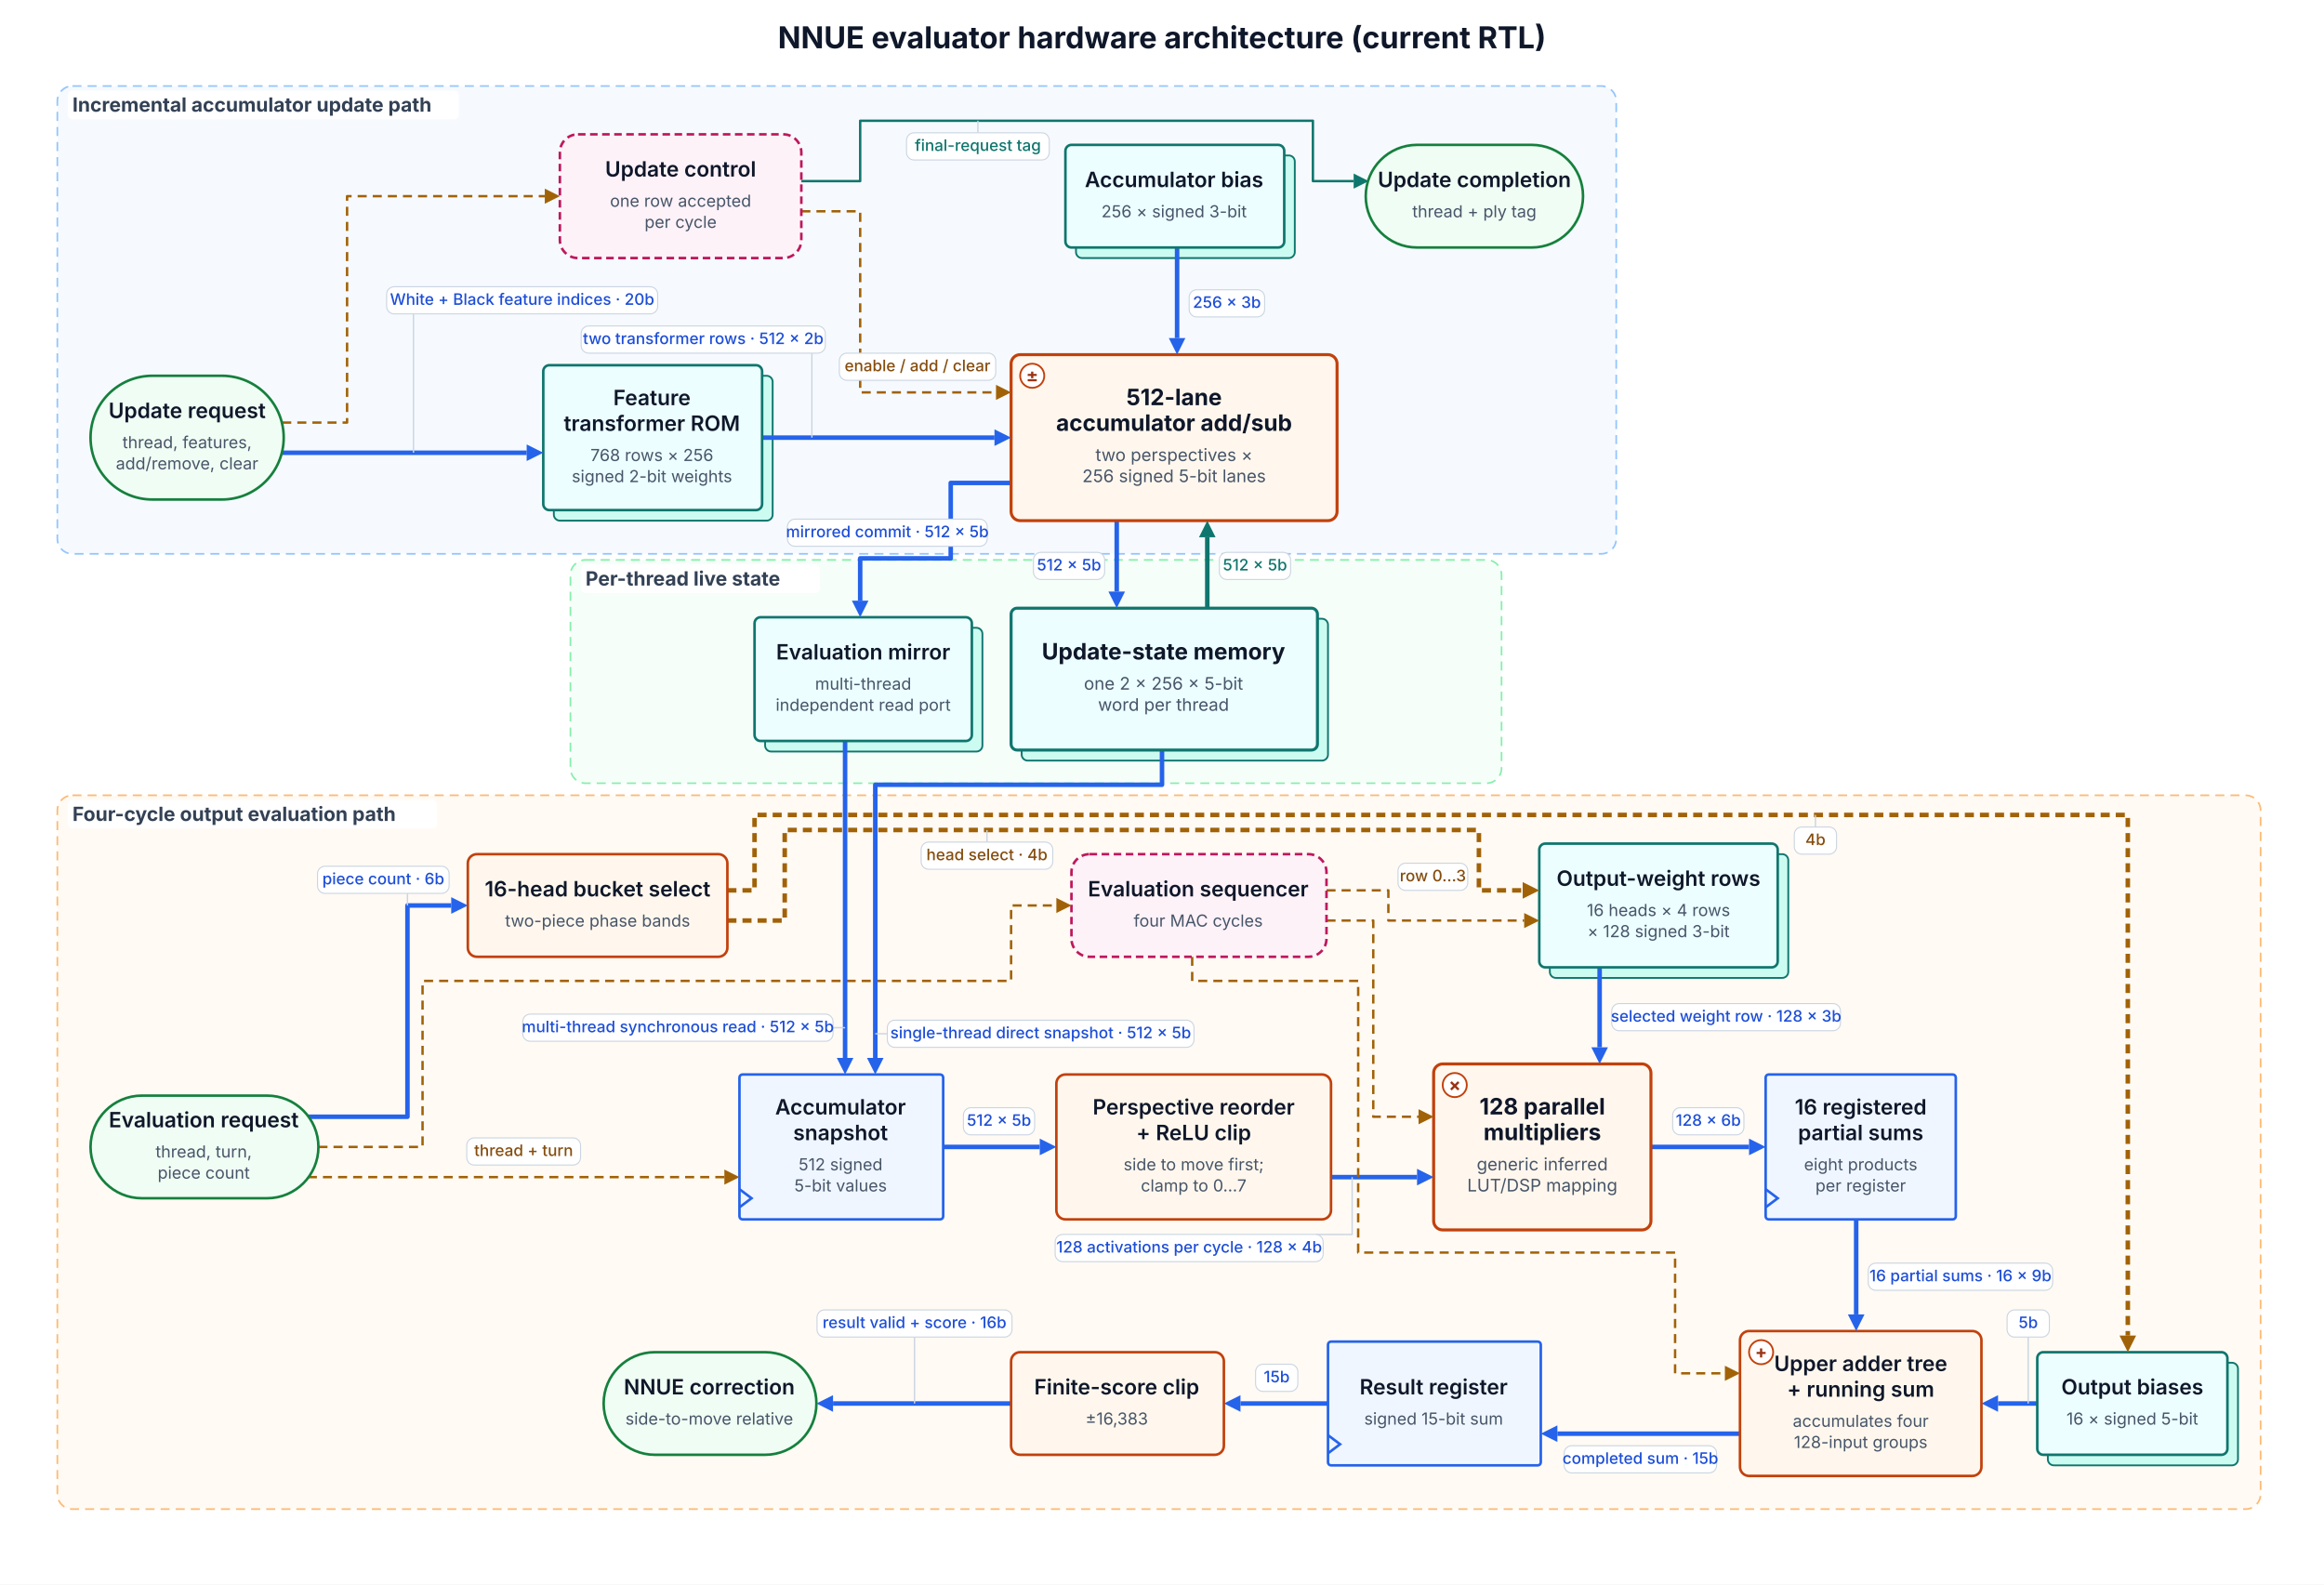
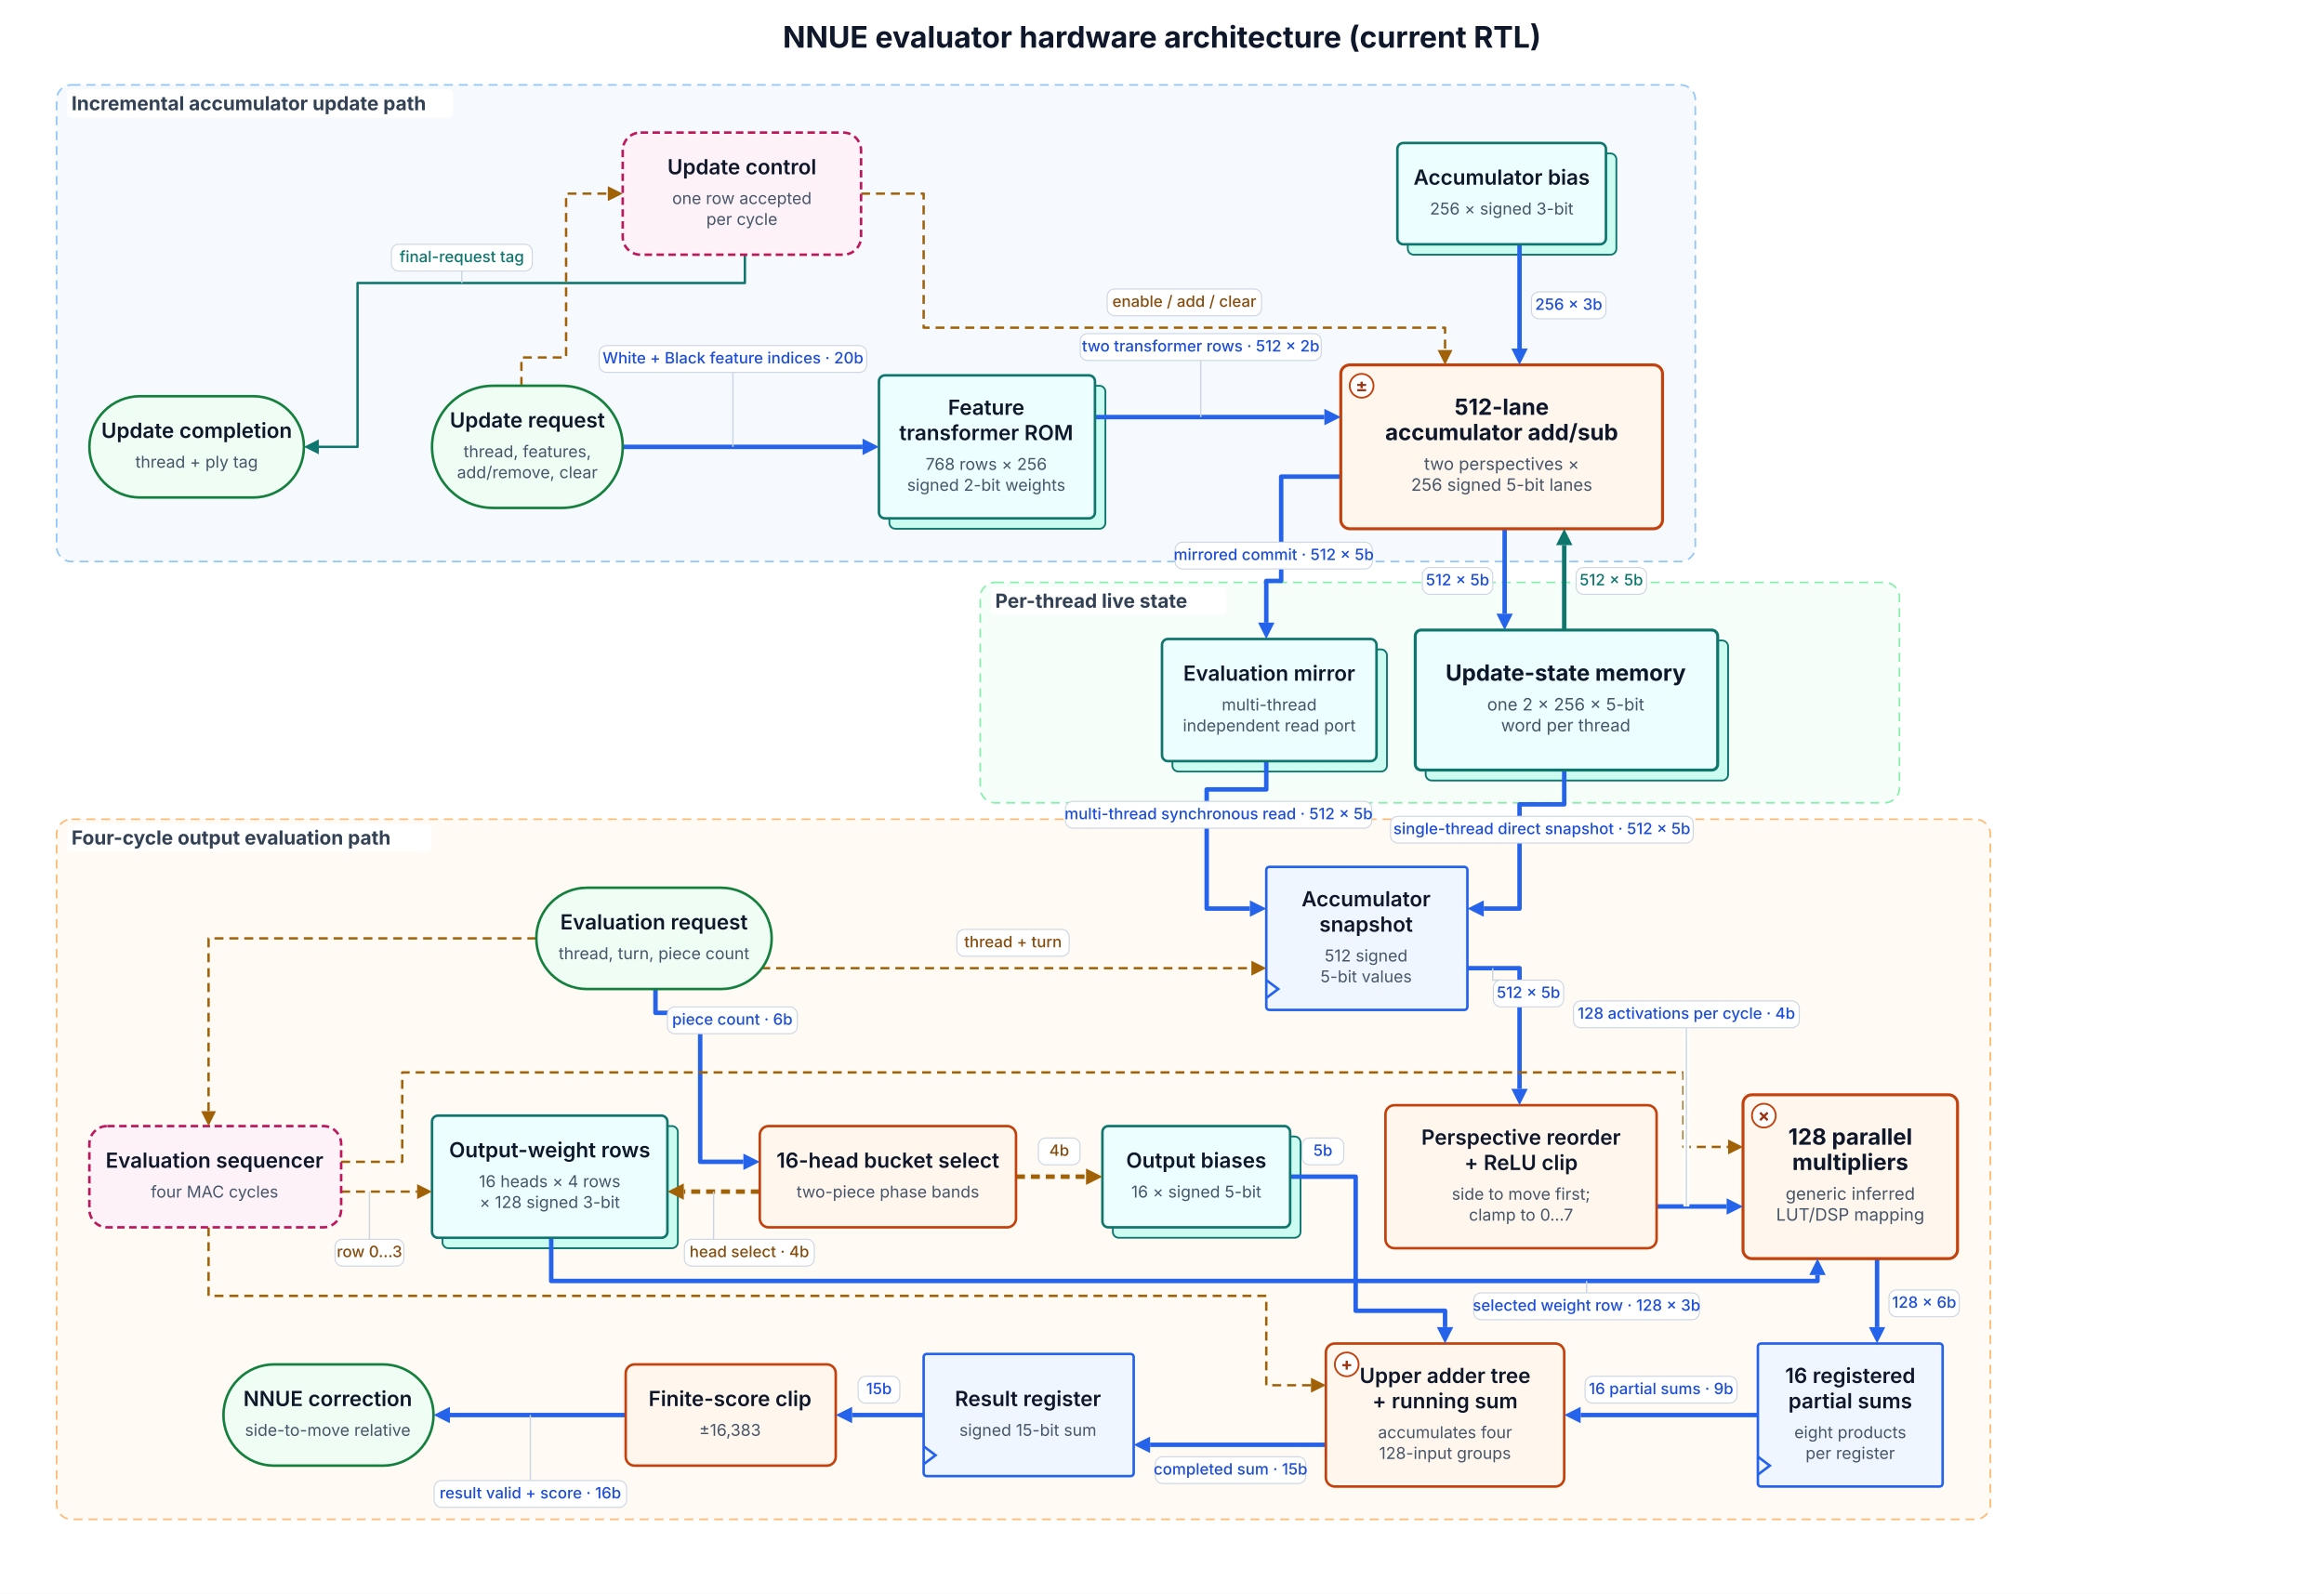
- <svg xmlns="http://www.w3.org/2000/svg" role="img" aria-labelledby="diagram-title" width="1540" height="1050" viewBox="0 0 1540 1050">
+ <svg xmlns="http://www.w3.org/2000/svg" role="img" aria-labelledby="diagram-title" width="1560" height="1070" viewBox="0 0 1560 1070">
  <defs>
    <style>
    .bg{fill:#ffffff}
    .title{font:650 20px Inter,"Segoe UI",Roboto,Helvetica,Arial,sans-serif;fill:#0f172a;text-anchor:middle}
    .block{fill:#f8fafc;stroke:#334155;stroke-width:1.7}
    .node.bigger .block{stroke-width:2}
    .node.smaller .block{stroke-width:1.4}
    .module{fill:#eef2ff;stroke:#4f46e5}
    .logic,.alu,.adder,.subtractor,.addsub,.multiplier,.comparator,.and,.or,.xor,.not{fill:#fff7ed;stroke:#c2410c}
    .memory-shadow{fill:#ccfbf1;stroke:#0f766e;stroke-width:1.2}
    .memory,.fifo{fill:#ecfeff;stroke:#0f766e}
    .reg,.counter{fill:#eff6ff;stroke:#2563eb}
    .fsm,.arbiter{fill:#fdf2f8;stroke:#be185d}
    .fsm{stroke-dasharray:5 3}
    .mux,.demux{fill:#fefce8;stroke:#a16207}
    .io{fill:#f0fdf4;stroke:#15803d}
    .symbol-line{fill:none;stroke:#64748b;stroke-width:1.2}
    .clock-glyph{stroke:#2563eb;stroke-width:1.7}
    .operator-badge{fill:#fff;stroke:#c2410c;stroke-width:1.2}
    .operator{font:700 12px Inter,"Segoe UI",Roboto,Helvetica,Arial,sans-serif;fill:#9a3412;text-anchor:middle}
    .operator.alu-operator{font-size:9px}
    .block-label{font:600 14px Inter,"Segoe UI",Roboto,Helvetica,Arial,sans-serif;fill:#0f172a;text-anchor:middle}
    .block-label.bigger{font-size:15px;font-weight:650}
    .block-label.smaller{font-size:13px;font-weight:550}
    .subtitle{font:11px Inter,"Segoe UI",Roboto,Helvetica,Arial,sans-serif;fill:#475569;text-anchor:middle}
    .subtitle.bigger{font-size:11.5px}
    .subtitle.smaller{font-size:10.5px}
    .group{fill-opacity:.58;stroke-width:1.1;stroke-dasharray:6 4}
    .group.group-0{fill:#eff6ff;stroke:#93c5fd}
    .group.group-1{fill:#f0fdf4;stroke:#86efac}
    .group.group-2{fill:#fff7ed;stroke:#fdba74}
    .group.group-3{fill:#faf5ff;stroke:#d8b4fe}
    .group-label{font:650 13px Inter,"Segoe UI",Roboto,Helvetica,Arial,sans-serif;fill:#334155}
    .group-label-bg{fill:#fff;fill-opacity:.96}
    .edge{fill:none;stroke:#475569;stroke-width:1.6;stroke-linejoin:round;stroke-linecap:butt}
    .edge.data{stroke:#2563eb}
    .edge.bus{stroke-width:3}
    .edge.control{stroke:#a16207;stroke-dasharray:6 4}
    .edge.clock{stroke:#7c3aed;stroke-dasharray:2 3}
    .edge.response{stroke:#0f766e}
    .arrowhead{stroke:none}
    .arrowhead.data{fill:#2563eb}
    .arrowhead.control{fill:#a16207}
    .arrowhead.clock{fill:#7c3aed}
    .arrowhead.response{fill:#0f766e}
    .edge-label{font:500 10.5px Inter,"Segoe UI",Roboto,Helvetica,Arial,sans-serif;fill:#334155;text-anchor:middle}
    .edge-label.data{fill:#1d4ed8}
    .edge-label.control{fill:#854d0e}
    .edge-label.clock{fill:#6d28d9}
    .edge-label.response{fill:#0f766e}
    .edge-label-bg{fill:#fff;fill-opacity:.98;stroke:#cbd5e1;stroke-width:.7}
+     .label-leader-halo{fill:none;stroke:#ffffff;stroke-width:4}
    .label-leader{fill:none;stroke:#cbd5e1;stroke-width:.9}
    </style>
  </defs>
-   <rect x="0" y="0" width="1540" height="1050" class="bg" />
-   <text x="770.0" y="32" class="title">NNUE evaluator hardware architecture (current RTL)</text>
-   <rect x="38" y="57" width="1033" height="310" rx="10" class="group group-0" />
-   <rect x="378" y="371" width="617" height="148" rx="10" class="group group-1" />
-   <rect x="38" y="527" width="1460" height="473" rx="10" class="group group-2" />
-   <rect x="367" y="249" width="145" height="96" rx="4" class="memory-shadow" />
-   <rect x="713" y="103" width="145" height="68" rx="4" class="memory-shadow" />
-   <rect x="677" y="410" width="203" height="94" rx="4" class="memory-shadow" />
-   <rect x="507" y="416" width="144" height="82" rx="4" class="memory-shadow" />
-   <rect x="1027" y="566" width="158" height="82" rx="4" class="memory-shadow" />
-   <rect x="1357" y="903" width="126" height="68" rx="4" class="memory-shadow" />
-   <polyline points="187,300 349,300" class="edge data bus" />
-   <polyline points="187,280 230,280 230,130 361,130" class="edge control" />
-   <polyline points="505,290 659,290" class="edge data bus" />
-   <polyline points="780,164 780,224" class="edge data bus" />
-   <polyline points="531,140 570,140 570,260 660,260" class="edge control" />
-   <polyline points="800,403 800,356" class="edge response bus" />
-   <polyline points="740,345 740,392" class="edge data bus" />
-   <polyline points="670,320 630,320 630,370 570,370 570,398" class="edge data bus" />
-   <polyline points="531,120 570,120 570,80 870,80 870,120 897,120" class="edge response" />
-   <polyline points="204,740 270,740 270,600 299,600" class="edge data bus" />
-   <polyline points="211,760 280,760 280,650 670,650 670,600 700,600" class="edge control" />
-   <polyline points="204,780 480,780" class="edge control" />
-   <polyline points="482,610 520,610 520,550 980,550 980,590 1009,590" class="edge control bus" />
-   <polyline points="482,590 500,590 500,540 1410,540 1410,885" class="edge control bus" />
-   <polyline points="560,491 560,701" class="edge data bus" />
-   <polyline points="770,497 770,520 580,520 580,701" class="edge data bus" />
-   <polyline points="625,760 689,760" class="edge data bus" />
-   <polyline points="882,780 939,780" class="edge data bus" />
-   <polyline points="1060,641 1060,694" class="edge data bus" />
-   <polyline points="879,590 920,590 920,610 1010,610" class="edge control" />
-   <polyline points="879,610 910,610 910,740 940,740" class="edge control" />
-   <polyline points="1094,760 1159,760" class="edge data bus" />
-   <polyline points="1230,808 1230,871" class="edge data bus" />
-   <polyline points="1350,930 1324,930" class="edge data bus" />
-   <polyline points="790,634 790,650 900,650 900,830 1110,830 1110,910 1143,910" class="edge control" />
-   <polyline points="1153,950 1032,950" class="edge data bus" />
-   <polyline points="880,930 822,930" class="edge data bus" />
-   <polyline points="670,930 552,930" class="edge data bus" />
-   <g class="node normal">
-     <rect x="60" y="249" width="128" height="82" rx="41" class="block io" />
-     <text x="124" y="277.0" class="block-label">Update request</text>
-     <text x="124" y="297.0" class="subtitle">thread, features,</text>
-     <text x="124" y="311.0" class="subtitle">add/remove, clear</text>
-   </g>
-   <g class="node normal">
-     <rect x="360" y="242" width="145" height="96" rx="4" class="block memory" />
-     <text x="432" y="268.5" class="block-label">Feature</text>
-     <text x="432" y="285.5" class="block-label">transformer ROM</text>
-     <text x="432" y="305.5" class="subtitle">768 rows × 256</text>
-     <text x="432" y="319.5" class="subtitle">signed 2-bit weights</text>
-   </g>
-   <g class="node normal">
-     <rect x="706" y="96" width="145" height="68" rx="4" class="block memory" />
-     <text x="778" y="124.0" class="block-label">Accumulator bias</text>
-     <text x="778" y="144.0" class="subtitle">256 × signed 3-bit</text>
-   </g>
-   <g class="node normal">
-     <rect x="371" y="89" width="160" height="82" rx="12" class="block fsm" />
-     <text x="451" y="117.0" class="block-label">Update control</text>
-     <text x="451" y="137.0" class="subtitle">one row accepted</text>
-     <text x="451" y="151.0" class="subtitle">per cycle</text>
+   <rect x="0" y="0" width="1560" height="1070" class="bg" />
+   <text x="780.0" y="32" class="title">NNUE evaluator hardware architecture (current RTL)</text>
+   <rect x="38" y="57" width="1100" height="320" rx="10" class="group group-0" />
+   <rect x="658" y="391" width="617" height="148" rx="10" class="group group-1" />
+   <rect x="38" y="550" width="1298" height="470" rx="10" class="group group-2" />
+   <rect x="597" y="259" width="145" height="96" rx="4" class="memory-shadow" />
+   <rect x="945" y="103" width="140" height="68" rx="4" class="memory-shadow" />
+   <rect x="957" y="430" width="203" height="94" rx="4" class="memory-shadow" />
+   <rect x="787" y="436" width="144" height="82" rx="4" class="memory-shadow" />
+   <rect x="297" y="756" width="158" height="82" rx="4" class="memory-shadow" />
+   <rect x="747" y="763" width="126" height="68" rx="4" class="memory-shadow" />
+   <polyline points="418,300 579,300" class="edge data bus" />
+   <polyline points="350,259 350,240 380,240 380,130 408,130" class="edge control" />
+   <polyline points="735,280 889,280" class="edge data bus" />
+   <polyline points="1020,164 1020,234" class="edge data bus" />
+   <polyline points="578,130 620,130 620,220 970,220 970,235" class="edge control" />
+   <polyline points="1050,423 1050,366" class="edge response bus" />
+   <polyline points="1010,355 1010,412" class="edge data bus" />
+   <polyline points="900,320 860,320 860,390 850,390 850,418" class="edge data bus" />
+   <polyline points="500,171 500,190 240,190 240,300 214,300" class="edge response" />
+   <polyline points="440,664 440,680 470,680 470,780 499,780" class="edge data bus" />
+   <polyline points="360,630 140,630 140,746" class="edge control" />
+   <polyline points="511,650 840,650" class="edge control" />
+   <polyline points="510,800 459,800" class="edge control bus" />
+   <polyline points="682,790 729,790" class="edge control bus" />
+   <polyline points="850,511 850,530 810,530 810,610 839,610" class="edge data bus" />
+   <polyline points="1050,517 1050,540 1020,540 1020,610 996,610" class="edge data bus" />
+   <polyline points="985,650 1020,650 1020,731" class="edge data bus" />
+   <polyline points="1112,810 1159,810" class="edge data bus" />
+   <polyline points="370,831 370,860 1220,860 1220,856" class="edge data bus" />
+   <polyline points="229,800 280,800" class="edge control" />
+   <polyline points="229,780 270,780 270,720 1130,720 1130,770 1160,770" class="edge control" />
+   <polyline points="1260,845 1260,891" class="edge data bus" />
+   <polyline points="1180,950 1061,950" class="edge data bus" />
+   <polyline points="866,790 910,790 910,880 970,880 970,891" class="edge data bus" />
+   <polyline points="140,824 140,870 850,870 850,930 880,930" class="edge control" />
+   <polyline points="890,970 772,970" class="edge data bus" />
+   <polyline points="620,950 572,950" class="edge data bus" />
+   <polyline points="420,950 302,950" class="edge data bus" />
+   <g class="node normal">
+     <rect x="290" y="259" width="128" height="82" rx="41" class="block io" />
+     <text x="354" y="287.0" class="block-label">Update request</text>
+     <text x="354" y="307.0" class="subtitle">thread, features,</text>
+     <text x="354" y="321.0" class="subtitle">add/remove, clear</text>
+   </g>
+   <g class="node normal">
+     <rect x="590" y="252" width="145" height="96" rx="4" class="block memory" />
+     <text x="662" y="278.5" class="block-label">Feature</text>
+     <text x="662" y="295.5" class="block-label">transformer ROM</text>
+     <text x="662" y="315.5" class="subtitle">768 rows × 256</text>
+     <text x="662" y="329.5" class="subtitle">signed 2-bit weights</text>
+   </g>
+   <g class="node normal">
+     <rect x="938" y="96" width="140" height="68" rx="4" class="block memory" />
+     <text x="1008" y="124.0" class="block-label">Accumulator bias</text>
+     <text x="1008" y="144.0" class="subtitle">256 × signed 3-bit</text>
+   </g>
+   <g class="node normal">
+     <rect x="418" y="89" width="160" height="82" rx="12" class="block fsm" />
+     <text x="498" y="117.0" class="block-label">Update control</text>
+     <text x="498" y="137.0" class="subtitle">one row accepted</text>
+     <text x="498" y="151.0" class="subtitle">per cycle</text>
  </g>
  <g class="node bigger">
-     <rect x="670" y="235" width="216" height="110" rx="6" class="block addsub" />
-     <circle cx="684" cy="249" r="8" class="operator-badge" />
-     <text x="684" y="253" class="operator">±</text>
-     <text x="778" y="268.5" class="block-label bigger">512-lane</text>
-     <text x="778" y="285.5" class="block-label bigger">accumulator add/sub</text>
-     <text x="778" y="305.5" class="subtitle bigger">two perspectives ×</text>
-     <text x="778" y="319.5" class="subtitle bigger">256 signed 5-bit lanes</text>
-   </g>
-   <g class="node normal">
-     <rect x="905" y="96" width="144" height="68" rx="34" class="block io" />
-     <text x="977" y="124.0" class="block-label">Update completion</text>
-     <text x="977" y="144.0" class="subtitle">thread + ply tag</text>
+     <rect x="900" y="245" width="216" height="110" rx="6" class="block addsub" />
+     <circle cx="914" cy="259" r="8" class="operator-badge" />
+     <text x="914" y="263" class="operator">±</text>
+     <text x="1008" y="278.5" class="block-label bigger">512-lane</text>
+     <text x="1008" y="295.5" class="block-label bigger">accumulator add/sub</text>
+     <text x="1008" y="315.5" class="subtitle bigger">two perspectives ×</text>
+     <text x="1008" y="329.5" class="subtitle bigger">256 signed 5-bit lanes</text>
+   </g>
+   <g class="node normal">
+     <rect x="60" y="266" width="144" height="68" rx="34" class="block io" />
+     <text x="132" y="294.0" class="block-label">Update completion</text>
+     <text x="132" y="314.0" class="subtitle">thread + ply tag</text>
  </g>
  <g class="node bigger">
-     <rect x="670" y="403" width="203" height="94" rx="4" class="block memory" />
-     <text x="771" y="437.0" class="block-label bigger">Update-state memory</text>
-     <text x="771" y="457.0" class="subtitle bigger">one 2 × 256 × 5-bit</text>
-     <text x="771" y="471.0" class="subtitle bigger">word per thread</text>
-   </g>
-   <g class="node normal">
-     <rect x="500" y="409" width="144" height="82" rx="4" class="block memory" />
-     <text x="572" y="437.0" class="block-label">Evaluation mirror</text>
-     <text x="572" y="457.0" class="subtitle">multi-thread</text>
-     <text x="572" y="471.0" class="subtitle">independent read port</text>
-   </g>
-   <g class="node normal">
-     <rect x="60" y="726" width="151" height="68" rx="34" class="block io" />
-     <text x="135" y="747.0" class="block-label">Evaluation request</text>
-     <text x="135" y="767.0" class="subtitle">thread, turn,</text>
-     <text x="135" y="781.0" class="subtitle">piece count</text>
-   </g>
-   <g class="node normal">
-     <rect x="310" y="566" width="172" height="68" rx="6" class="block logic" />
-     <text x="396" y="594.0" class="block-label">16-head bucket select</text>
-     <text x="396" y="614.0" class="subtitle">two-piece phase bands</text>
-   </g>
-   <g class="node normal">
-     <rect x="490" y="712" width="135" height="96" rx="2" class="block reg" />
-     <polyline points="490,788 498,794 490,800" class="symbol-line clock-glyph" />
-     <text x="557" y="738.5" class="block-label">Accumulator</text>
-     <text x="557" y="755.5" class="block-label">snapshot</text>
-     <text x="557" y="775.5" class="subtitle">512 signed</text>
-     <text x="557" y="789.5" class="subtitle">5-bit values</text>
-   </g>
-   <g class="node normal">
-     <rect x="700" y="712" width="182" height="96" rx="6" class="block logic" />
-     <text x="791" y="738.5" class="block-label">Perspective reorder</text>
-     <text x="791" y="755.5" class="block-label">+ ReLU clip</text>
-     <text x="791" y="775.5" class="subtitle">side to move first;</text>
-     <text x="791" y="789.5" class="subtitle">clamp to 0…7</text>
-   </g>
-   <g class="node normal">
-     <rect x="1020" y="559" width="158" height="82" rx="4" class="block memory" />
-     <text x="1099" y="587.0" class="block-label">Output-weight rows</text>
-     <text x="1099" y="607.0" class="subtitle">16 heads × 4 rows</text>
-     <text x="1099" y="621.0" class="subtitle">× 128 signed 3-bit</text>
-   </g>
-   <g class="node normal">
-     <rect x="710" y="566" width="169" height="68" rx="12" class="block fsm" />
-     <text x="794" y="594.0" class="block-label">Evaluation sequencer</text>
-     <text x="794" y="614.0" class="subtitle">four MAC cycles</text>
+     <rect x="950" y="423" width="203" height="94" rx="4" class="block memory" />
+     <text x="1051" y="457.0" class="block-label bigger">Update-state memory</text>
+     <text x="1051" y="477.0" class="subtitle bigger">one 2 × 256 × 5-bit</text>
+     <text x="1051" y="491.0" class="subtitle bigger">word per thread</text>
+   </g>
+   <g class="node normal">
+     <rect x="780" y="429" width="144" height="82" rx="4" class="block memory" />
+     <text x="852" y="457.0" class="block-label">Evaluation mirror</text>
+     <text x="852" y="477.0" class="subtitle">multi-thread</text>
+     <text x="852" y="491.0" class="subtitle">independent read port</text>
+   </g>
+   <g class="node normal">
+     <rect x="360" y="596" width="158" height="68" rx="34" class="block io" />
+     <text x="439" y="624.0" class="block-label">Evaluation request</text>
+     <text x="439" y="644.0" class="subtitle">thread, turn, piece count</text>
+   </g>
+   <g class="node normal">
+     <rect x="510" y="756" width="172" height="68" rx="6" class="block logic" />
+     <text x="596" y="784.0" class="block-label">16-head bucket select</text>
+     <text x="596" y="804.0" class="subtitle">two-piece phase bands</text>
+   </g>
+   <g class="node normal">
+     <rect x="850" y="582" width="135" height="96" rx="2" class="block reg" />
+     <polyline points="850,658 858,664 850,670" class="symbol-line clock-glyph" />
+     <text x="917" y="608.5" class="block-label">Accumulator</text>
+     <text x="917" y="625.5" class="block-label">snapshot</text>
+     <text x="917" y="645.5" class="subtitle">512 signed</text>
+     <text x="917" y="659.5" class="subtitle">5-bit values</text>
+   </g>
+   <g class="node normal">
+     <rect x="930" y="742" width="182" height="96" rx="6" class="block logic" />
+     <text x="1021" y="768.5" class="block-label">Perspective reorder</text>
+     <text x="1021" y="785.5" class="block-label">+ ReLU clip</text>
+     <text x="1021" y="805.5" class="subtitle">side to move first;</text>
+     <text x="1021" y="819.5" class="subtitle">clamp to 0…7</text>
+   </g>
+   <g class="node normal">
+     <rect x="290" y="749" width="158" height="82" rx="4" class="block memory" />
+     <text x="369" y="777.0" class="block-label">Output-weight rows</text>
+     <text x="369" y="797.0" class="subtitle">16 heads × 4 rows</text>
+     <text x="369" y="811.0" class="subtitle">× 128 signed 3-bit</text>
+   </g>
+   <g class="node normal">
+     <rect x="60" y="756" width="169" height="68" rx="12" class="block fsm" />
+     <text x="144" y="784.0" class="block-label">Evaluation sequencer</text>
+     <text x="144" y="804.0" class="subtitle">four MAC cycles</text>
  </g>
  <g class="node bigger">
-     <rect x="950" y="705" width="144" height="110" rx="6" class="block multiplier" />
-     <circle cx="964" cy="719" r="8" class="operator-badge" />
-     <text x="964" y="723" class="operator">×</text>
-     <text x="1022" y="738.5" class="block-label bigger">128 parallel</text>
-     <text x="1022" y="755.5" class="block-label bigger">multipliers</text>
-     <text x="1022" y="775.5" class="subtitle bigger">generic inferred</text>
-     <text x="1022" y="789.5" class="subtitle bigger">LUT/DSP mapping</text>
-   </g>
-   <g class="node normal">
-     <rect x="1170" y="712" width="126" height="96" rx="2" class="block reg" />
-     <polyline points="1170,788 1178,794 1170,800" class="symbol-line clock-glyph" />
-     <text x="1233" y="738.5" class="block-label">16 registered</text>
-     <text x="1233" y="755.5" class="block-label">partial sums</text>
-     <text x="1233" y="775.5" class="subtitle">eight products</text>
-     <text x="1233" y="789.5" class="subtitle">per register</text>
-   </g>
-   <g class="node normal">
-     <rect x="1350" y="896" width="126" height="68" rx="4" class="block memory" />
-     <text x="1413" y="924.0" class="block-label">Output biases</text>
-     <text x="1413" y="944.0" class="subtitle">16 × signed 5-bit</text>
-   </g>
-   <g class="node normal">
-     <rect x="1153" y="882" width="160" height="96" rx="6" class="block adder" />
-     <circle cx="1167" cy="896" r="8" class="operator-badge" />
-     <text x="1167" y="900" class="operator">+</text>
-     <text x="1233" y="908.5" class="block-label">Upper adder tree</text>
-     <text x="1233" y="925.5" class="block-label">+ running sum</text>
-     <text x="1233" y="945.5" class="subtitle">accumulates four</text>
-     <text x="1233" y="959.5" class="subtitle">128-input groups</text>
-   </g>
-   <g class="node normal">
-     <rect x="880" y="889" width="141" height="82" rx="2" class="block reg" />
-     <polyline points="880,951 888,957 880,963" class="symbol-line clock-glyph" />
-     <text x="950" y="924.0" class="block-label">Result register</text>
-     <text x="950" y="944.0" class="subtitle">signed 15-bit sum</text>
-   </g>
-   <g class="node normal">
-     <rect x="670" y="896" width="141" height="68" rx="6" class="block logic" />
-     <text x="740" y="924.0" class="block-label">Finite-score clip</text>
-     <text x="740" y="944.0" class="subtitle">±16,383</text>
-   </g>
-   <g class="node normal">
-     <rect x="400" y="896" width="141" height="68" rx="34" class="block io" />
-     <text x="470" y="924.0" class="block-label">NNUE correction</text>
-     <text x="470" y="944.0" class="subtitle">side-to-move relative</text>
-   </g>
-   <polygon points="349,305.5 360,300 349,294.5" class="arrowhead data bus" />
-   <polygon points="361,135 371,130 361,125" class="arrowhead control" />
-   <polygon points="659,295.5 670,290 659,284.5" class="arrowhead data bus" />
-   <polygon points="774.5,224 780,235 785.5,224" class="arrowhead data bus" />
-   <polygon points="660,265 670,260 660,255" class="arrowhead control" />
-   <polygon points="805.5,356 800,345 794.5,356" class="arrowhead response bus" />
-   <polygon points="734.5,392 740,403 745.5,392" class="arrowhead data bus" />
-   <polygon points="564.5,398 570,409 575.5,398" class="arrowhead data bus" />
-   <polygon points="897,125 907,120 897,115" class="arrowhead response" />
-   <polygon points="299,605.5 310,600 299,594.5" class="arrowhead data bus" />
-   <polygon points="700,605 710,600 700,595" class="arrowhead control" />
-   <polygon points="480,785 490,780 480,775" class="arrowhead control" />
-   <polygon points="1009,595.5 1020,590 1009,584.5" class="arrowhead control bus" />
-   <polygon points="1404.5,885 1410,896 1415.5,885" class="arrowhead control bus" />
-   <polygon points="554.5,701 560,712 565.5,701" class="arrowhead data bus" />
-   <polygon points="574.5,701 580,712 585.5,701" class="arrowhead data bus" />
-   <polygon points="689,765.5 700,760 689,754.5" class="arrowhead data bus" />
-   <polygon points="939,785.5 950,780 939,774.5" class="arrowhead data bus" />
-   <polygon points="1054.5,694 1060,705 1065.5,694" class="arrowhead data bus" />
-   <polygon points="1010,615 1020,610 1010,605" class="arrowhead control" />
-   <polygon points="940,745 950,740 940,735" class="arrowhead control" />
-   <polygon points="1159,765.5 1170,760 1159,754.5" class="arrowhead data bus" />
-   <polygon points="1224.5,871 1230,882 1235.5,871" class="arrowhead data bus" />
-   <polygon points="1324,924.5 1313,930 1324,935.5" class="arrowhead data bus" />
-   <polygon points="1143,915 1153,910 1143,905" class="arrowhead control" />
-   <polygon points="1032,944.5 1021,950 1032,955.5" class="arrowhead data bus" />
-   <polygon points="822,924.5 811,930 822,935.5" class="arrowhead data bus" />
-   <polygon points="552,924.5 541,930 552,935.5" class="arrowhead data bus" />
+     <rect x="1170" y="735" width="144" height="110" rx="6" class="block multiplier" />
+     <circle cx="1184" cy="749" r="8" class="operator-badge" />
+     <text x="1184" y="753" class="operator">×</text>
+     <text x="1242" y="768.5" class="block-label bigger">128 parallel</text>
+     <text x="1242" y="785.5" class="block-label bigger">multipliers</text>
+     <text x="1242" y="805.5" class="subtitle bigger">generic inferred</text>
+     <text x="1242" y="819.5" class="subtitle bigger">LUT/DSP mapping</text>
+   </g>
+   <g class="node normal">
+     <rect x="1180" y="902" width="124" height="96" rx="2" class="block reg" />
+     <polyline points="1180,978 1188,984 1180,990" class="symbol-line clock-glyph" />
+     <text x="1242" y="928.5" class="block-label">16 registered</text>
+     <text x="1242" y="945.5" class="block-label">partial sums</text>
+     <text x="1242" y="965.5" class="subtitle">eight products</text>
+     <text x="1242" y="979.5" class="subtitle">per register</text>
+   </g>
+   <g class="node normal">
+     <rect x="740" y="756" width="126" height="68" rx="4" class="block memory" />
+     <text x="803" y="784.0" class="block-label">Output biases</text>
+     <text x="803" y="804.0" class="subtitle">16 × signed 5-bit</text>
+   </g>
+   <g class="node normal">
+     <rect x="890" y="902" width="160" height="96" rx="6" class="block adder" />
+     <circle cx="904" cy="916" r="8" class="operator-badge" />
+     <text x="904" y="920" class="operator">+</text>
+     <text x="970" y="928.5" class="block-label">Upper adder tree</text>
+     <text x="970" y="945.5" class="block-label">+ running sum</text>
+     <text x="970" y="965.5" class="subtitle">accumulates four</text>
+     <text x="970" y="979.5" class="subtitle">128-input groups</text>
+   </g>
+   <g class="node normal">
+     <rect x="620" y="909" width="141" height="82" rx="2" class="block reg" />
+     <polyline points="620,971 628,977 620,983" class="symbol-line clock-glyph" />
+     <text x="690" y="944.0" class="block-label">Result register</text>
+     <text x="690" y="964.0" class="subtitle">signed 15-bit sum</text>
+   </g>
+   <g class="node normal">
+     <rect x="420" y="916" width="141" height="68" rx="6" class="block logic" />
+     <text x="490" y="944.0" class="block-label">Finite-score clip</text>
+     <text x="490" y="964.0" class="subtitle">±16,383</text>
+   </g>
+   <g class="node normal">
+     <rect x="150" y="916" width="141" height="68" rx="34" class="block io" />
+     <text x="220" y="944.0" class="block-label">NNUE correction</text>
+     <text x="220" y="964.0" class="subtitle">side-to-move relative</text>
+   </g>
+   <polygon points="579,305.5 590,300 579,294.5" class="arrowhead data bus" />
+   <polygon points="408,135 418,130 408,125" class="arrowhead control" />
+   <polygon points="889,285.5 900,280 889,274.5" class="arrowhead data bus" />
+   <polygon points="1014.5,234 1020,245 1025.5,234" class="arrowhead data bus" />
+   <polygon points="965,235 970,245 975,235" class="arrowhead control" />
+   <polygon points="1055.5,366 1050,355 1044.5,366" class="arrowhead response bus" />
+   <polygon points="1004.5,412 1010,423 1015.5,412" class="arrowhead data bus" />
+   <polygon points="844.5,418 850,429 855.5,418" class="arrowhead data bus" />
+   <polygon points="214,295 204,300 214,305" class="arrowhead response" />
+   <polygon points="499,785.5 510,780 499,774.5" class="arrowhead data bus" />
+   <polygon points="135,746 140,756 145,746" class="arrowhead control" />
+   <polygon points="840,655 850,650 840,645" class="arrowhead control" />
+   <polygon points="459,794.5 448,800 459,805.5" class="arrowhead control bus" />
+   <polygon points="729,795.5 740,790 729,784.5" class="arrowhead control bus" />
+   <polygon points="839,615.5 850,610 839,604.5" class="arrowhead data bus" />
+   <polygon points="996,604.5 985,610 996,615.5" class="arrowhead data bus" />
+   <polygon points="1014.5,731 1020,742 1025.5,731" class="arrowhead data bus" />
+   <polygon points="1159,815.5 1170,810 1159,804.5" class="arrowhead data bus" />
+   <polygon points="1225.5,856 1220,845 1214.5,856" class="arrowhead data bus" />
+   <polygon points="280,805 290,800 280,795" class="arrowhead control" />
+   <polygon points="1160,775 1170,770 1160,765" class="arrowhead control" />
+   <polygon points="1254.5,891 1260,902 1265.5,891" class="arrowhead data bus" />
+   <polygon points="1061,944.5 1050,950 1061,955.5" class="arrowhead data bus" />
+   <polygon points="964.5,891 970,902 975.5,891" class="arrowhead data bus" />
+   <polygon points="880,935 890,930 880,925" class="arrowhead control" />
+   <polygon points="772,964.5 761,970 772,975.5" class="arrowhead data bus" />
+   <polygon points="572,944.5 561,950 572,955.5" class="arrowhead data bus" />
+   <polygon points="302,944.5 291,950 302,955.5" class="arrowhead data bus" />
  <rect x="45.0" y="60.0" width="259.0" height="19.0" rx="3" class="group-label-bg" />
  <text x="48.0" y="74.0" class="group-label">Incremental accumulator update path</text>
-   <rect x="385.0" y="374.0" width="158.2" height="19.0" rx="3" class="group-label-bg" />
-   <text x="388.0" y="388.0" class="group-label">Per-thread live state</text>
-   <rect x="45.0" y="530.0" width="244.6" height="19.0" rx="3" class="group-label-bg" />
-   <text x="48.0" y="544.0" class="group-label">Four-cycle output evaluation path</text>
-   <polyline points="274,300 274,208" class="label-leader" />
-   <rect x="256.2" y="190.0" width="179.6" height="18.0" rx="5" class="edge-label-bg" />
-   <text x="346.0" y="202.0" class="edge-label data">White + Black feature indices · 20b</text>
-   <polyline points="538,290 538,234" class="label-leader" />
-   <rect x="385.1" y="216.0" width="161.8" height="18.0" rx="5" class="edge-label-bg" />
-   <text x="466.0" y="228.0" class="edge-label data">two transformer rows · 512 × 2b</text>
-   <rect x="788.0" y="192.0" width="50.0" height="18.0" rx="5" class="edge-label-bg" />
-   <text x="813.0" y="204.0" class="edge-label data">256 × 3b</text>
-   <rect x="556.2" y="234.0" width="103.6" height="18.0" rx="5" class="edge-label-bg" />
-   <text x="608.0" y="246.0" class="edge-label control">enable / add / clear</text>
-   <rect x="808.0" y="366.0" width="47.2" height="18.0" rx="5" class="edge-label-bg" />
-   <text x="831.6" y="378.0" class="edge-label response">512 × 5b</text>
-   <rect x="684.8" y="366.0" width="47.2" height="18.0" rx="5" class="edge-label-bg" />
-   <text x="708.4" y="378.0" class="edge-label data">512 × 5b</text>
-   <rect x="521.8" y="344.0" width="132.4" height="18.0" rx="5" class="edge-label-bg" />
-   <text x="588.0" y="356.0" class="edge-label data">mirrored commit · 512 × 5b</text>
-   <polyline points="648,80 648,88" class="label-leader" />
-   <rect x="600.7" y="88.0" width="94.6" height="18.0" rx="5" class="edge-label-bg" />
-   <text x="648.0" y="100.0" class="edge-label response">final-request tag</text>
-   <polyline points="270,600 270,592" class="label-leader" />
-   <rect x="210.4" y="574.0" width="87.2" height="18.0" rx="5" class="edge-label-bg" />
-   <text x="254.0" y="586.0" class="edge-label data">piece count · 6b</text>
-   <rect x="309.3" y="754.0" width="75.4" height="18.0" rx="5" class="edge-label-bg" />
-   <text x="347.0" y="766.0" class="edge-label control">thread + turn</text>
-   <polyline points="654,550 654,558" class="label-leader" />
-   <rect x="610.4" y="558.0" width="87.2" height="18.0" rx="5" class="edge-label-bg" />
-   <text x="654.0" y="570.0" class="edge-label control">head select · 4b</text>
-   <polyline points="1203,540 1203,548" class="label-leader" />
-   <rect x="1189.0" y="548.0" width="28.0" height="18.0" rx="5" class="edge-label-bg" />
-   <text x="1203.0" y="560.0" class="edge-label control">4b</text>
-   <polyline points="560,681 552,681" class="label-leader" />
-   <rect x="346.4" y="672.0" width="205.6" height="18.0" rx="5" class="edge-label-bg" />
-   <text x="449.2" y="684.0" class="edge-label data">multi-thread synchronous read · 512 × 5b</text>
-   <polyline points="580,685 588,685" class="label-leader" />
-   <rect x="588.0" y="676.0" width="203.2" height="18.0" rx="5" class="edge-label-bg" />
-   <text x="689.6" y="688.0" class="edge-label data">single-thread direct snapshot · 512 × 5b</text>
-   <rect x="638.4" y="734.0" width="47.2" height="18.0" rx="5" class="edge-label-bg" />
-   <text x="662.0" y="746.0" class="edge-label data">512 × 5b</text>
-   <polyline points="896,780 896,818 872,818" class="label-leader" />
-   <rect x="699.2" y="818.0" width="177.6" height="18.0" rx="5" class="edge-label-bg" />
-   <text x="788.0" y="830.0" class="edge-label data">128 activations per cycle · 128 × 4b</text>
-   <rect x="1068.0" y="665.0" width="151.6" height="18.0" rx="5" class="edge-label-bg" />
-   <text x="1143.8" y="677.0" class="edge-label data">selected weight row · 128 × 3b</text>
-   <rect x="926.4" y="572.0" width="46.2" height="18.0" rx="5" class="edge-label-bg" />
-   <text x="949.5" y="584.0" class="edge-label control">row 0…3</text>
-   <rect x="1108.4" y="734.0" width="47.2" height="18.0" rx="5" class="edge-label-bg" />
-   <text x="1132.0" y="746.0" class="edge-label data">128 × 6b</text>
-   <rect x="1238.0" y="837.0" width="122.2" height="18.0" rx="5" class="edge-label-bg" />
-   <text x="1299.1" y="849.0" class="edge-label data">16 partial sums · 16 × 9b</text>
-   <polyline points="1344,930 1344,886" class="label-leader" />
-   <rect x="1330.0" y="868.0" width="28.0" height="18.0" rx="5" class="edge-label-bg" />
-   <text x="1344.0" y="880.0" class="edge-label data">5b</text>
-   <rect x="1036.5" y="958.0" width="101.0" height="18.0" rx="5" class="edge-label-bg" />
-   <text x="1087.0" y="970.0" class="edge-label data">completed sum · 15b</text>
-   <rect x="832.0" y="904.0" width="28.0" height="18.0" rx="5" class="edge-label-bg" />
-   <text x="846.0" y="916.0" class="edge-label data">15b</text>
-   <polyline points="606,930 606,886" class="label-leader" />
-   <rect x="541.4" y="868.0" width="129.2" height="18.0" rx="5" class="edge-label-bg" />
-   <text x="606.0" y="880.0" class="edge-label data">result valid + score · 16b</text>
+   <rect x="665.0" y="394.0" width="158.2" height="19.0" rx="3" class="group-label-bg" />
+   <text x="668.0" y="408.0" class="group-label">Per-thread live state</text>
+   <rect x="45.0" y="553.0" width="244.6" height="19.0" rx="3" class="group-label-bg" />
+   <text x="48.0" y="567.0" class="group-label">Four-cycle output evaluation path</text>
+   <polyline points="492,300 492,250" class="label-leader" />
+   <rect x="402.2" y="232.0" width="179.6" height="18.0" rx="5" class="edge-label-bg" />
+   <text x="492.0" y="244.0" class="edge-label data">White + Black feature indices · 20b</text>
+   <polyline points="806,280 806,242" class="label-leader" />
+   <rect x="725.1" y="224.0" width="161.8" height="18.0" rx="5" class="edge-label-bg" />
+   <text x="806.0" y="236.0" class="edge-label data">two transformer rows · 512 × 2b</text>
+   <rect x="1028.0" y="196.0" width="50.0" height="18.0" rx="5" class="edge-label-bg" />
+   <text x="1053.0" y="208.0" class="edge-label data">256 × 3b</text>
+   <rect x="743.2" y="194.0" width="103.6" height="18.0" rx="5" class="edge-label-bg" />
+   <text x="795.0" y="206.0" class="edge-label control">enable / add / clear</text>
+   <rect x="1058.0" y="381.0" width="47.2" height="18.0" rx="5" class="edge-label-bg" />
+   <text x="1081.6" y="393.0" class="edge-label response">512 × 5b</text>
+   <rect x="954.8" y="381.0" width="47.2" height="18.0" rx="5" class="edge-label-bg" />
+   <text x="978.4" y="393.0" class="edge-label data">512 × 5b</text>
+   <rect x="788.8" y="364.0" width="132.4" height="18.0" rx="5" class="edge-label-bg" />
+   <text x="855.0" y="376.0" class="edge-label data">mirrored commit · 512 × 5b</text>
+   <polyline points="310,190 310,182" class="label-leader" />
+   <rect x="262.7" y="164.0" width="94.6" height="18.0" rx="5" class="edge-label-bg" />
+   <text x="310.0" y="176.0" class="edge-label response">final-request tag</text>
+   <rect x="448.0" y="676.0" width="87.2" height="18.0" rx="5" class="edge-label-bg" />
+   <text x="491.6" y="688.0" class="edge-label data">piece count · 6b</text>
+   <rect x="642.3" y="624.0" width="75.4" height="18.0" rx="5" class="edge-label-bg" />
+   <text x="680.0" y="636.0" class="edge-label control">thread + turn</text>
+   <polyline points="479,800 479,832" class="label-leader" />
+   <rect x="459.4" y="832.0" width="87.2" height="18.0" rx="5" class="edge-label-bg" />
+   <text x="503.0" y="844.0" class="edge-label control">head select · 4b</text>
+   <rect x="697.0" y="764.0" width="28.0" height="18.0" rx="5" class="edge-label-bg" />
+   <text x="711.0" y="776.0" class="edge-label control">4b</text>
+   <rect x="715.2" y="538.0" width="205.6" height="18.0" rx="5" class="edge-label-bg" />
+   <text x="818.0" y="550.0" class="edge-label data">multi-thread synchronous read · 512 × 5b</text>
+   <rect x="933.4" y="548.0" width="203.2" height="18.0" rx="5" class="edge-label-bg" />
+   <text x="1035.0" y="560.0" class="edge-label data">single-thread direct snapshot · 512 × 5b</text>
+   <polyline points="1002,650 1002,658 1007,658" class="label-leader" />
+   <rect x="1002.4" y="658.0" width="47.2" height="18.0" rx="5" class="edge-label-bg" />
+   <text x="1026.0" y="670.0" class="edge-label data">512 × 5b</text>
+   <polyline points="1132,810 1132,690" class="label-leader-halo" />
+   <polyline points="1132,810 1132,690" class="label-leader" />
+   <rect x="1056.2" y="672.0" width="151.6" height="18.0" rx="5" class="edge-label-bg" />
+   <text x="1132.0" y="684.0" class="edge-label data">128 activations per cycle · 4b</text>
+   <polyline points="1065,860 1065,868" class="label-leader" />
+   <rect x="989.2" y="868.0" width="151.6" height="18.0" rx="5" class="edge-label-bg" />
+   <text x="1065.0" y="880.0" class="edge-label data">selected weight row · 128 × 3b</text>
+   <polyline points="248,800 248,832" class="label-leader" />
+   <rect x="224.9" y="832.0" width="46.2" height="18.0" rx="5" class="edge-label-bg" />
+   <text x="248.0" y="844.0" class="edge-label control">row 0…3</text>
+   <rect x="1268.0" y="866.0" width="47.2" height="18.0" rx="5" class="edge-label-bg" />
+   <text x="1291.6" y="878.0" class="edge-label data">128 × 6b</text>
+   <rect x="1064.0" y="924.0" width="102.0" height="18.0" rx="5" class="edge-label-bg" />
+   <text x="1115.0" y="936.0" class="edge-label data">16 partial sums · 9b</text>
+   <rect x="874.0" y="764.0" width="28.0" height="18.0" rx="5" class="edge-label-bg" />
+   <text x="888.0" y="776.0" class="edge-label data">5b</text>
+   <rect x="775.5" y="978.0" width="101.0" height="18.0" rx="5" class="edge-label-bg" />
+   <text x="826.0" y="990.0" class="edge-label data">completed sum · 15b</text>
+   <rect x="576.0" y="924.0" width="28.0" height="18.0" rx="5" class="edge-label-bg" />
+   <text x="590.0" y="936.0" class="edge-label data">15b</text>
+   <polyline points="356,950 356,994" class="label-leader" />
+   <rect x="291.4" y="994.0" width="129.2" height="18.0" rx="5" class="edge-label-bg" />
+   <text x="356.0" y="1006.0" class="edge-label data">result valid + score · 16b</text>
</svg>
